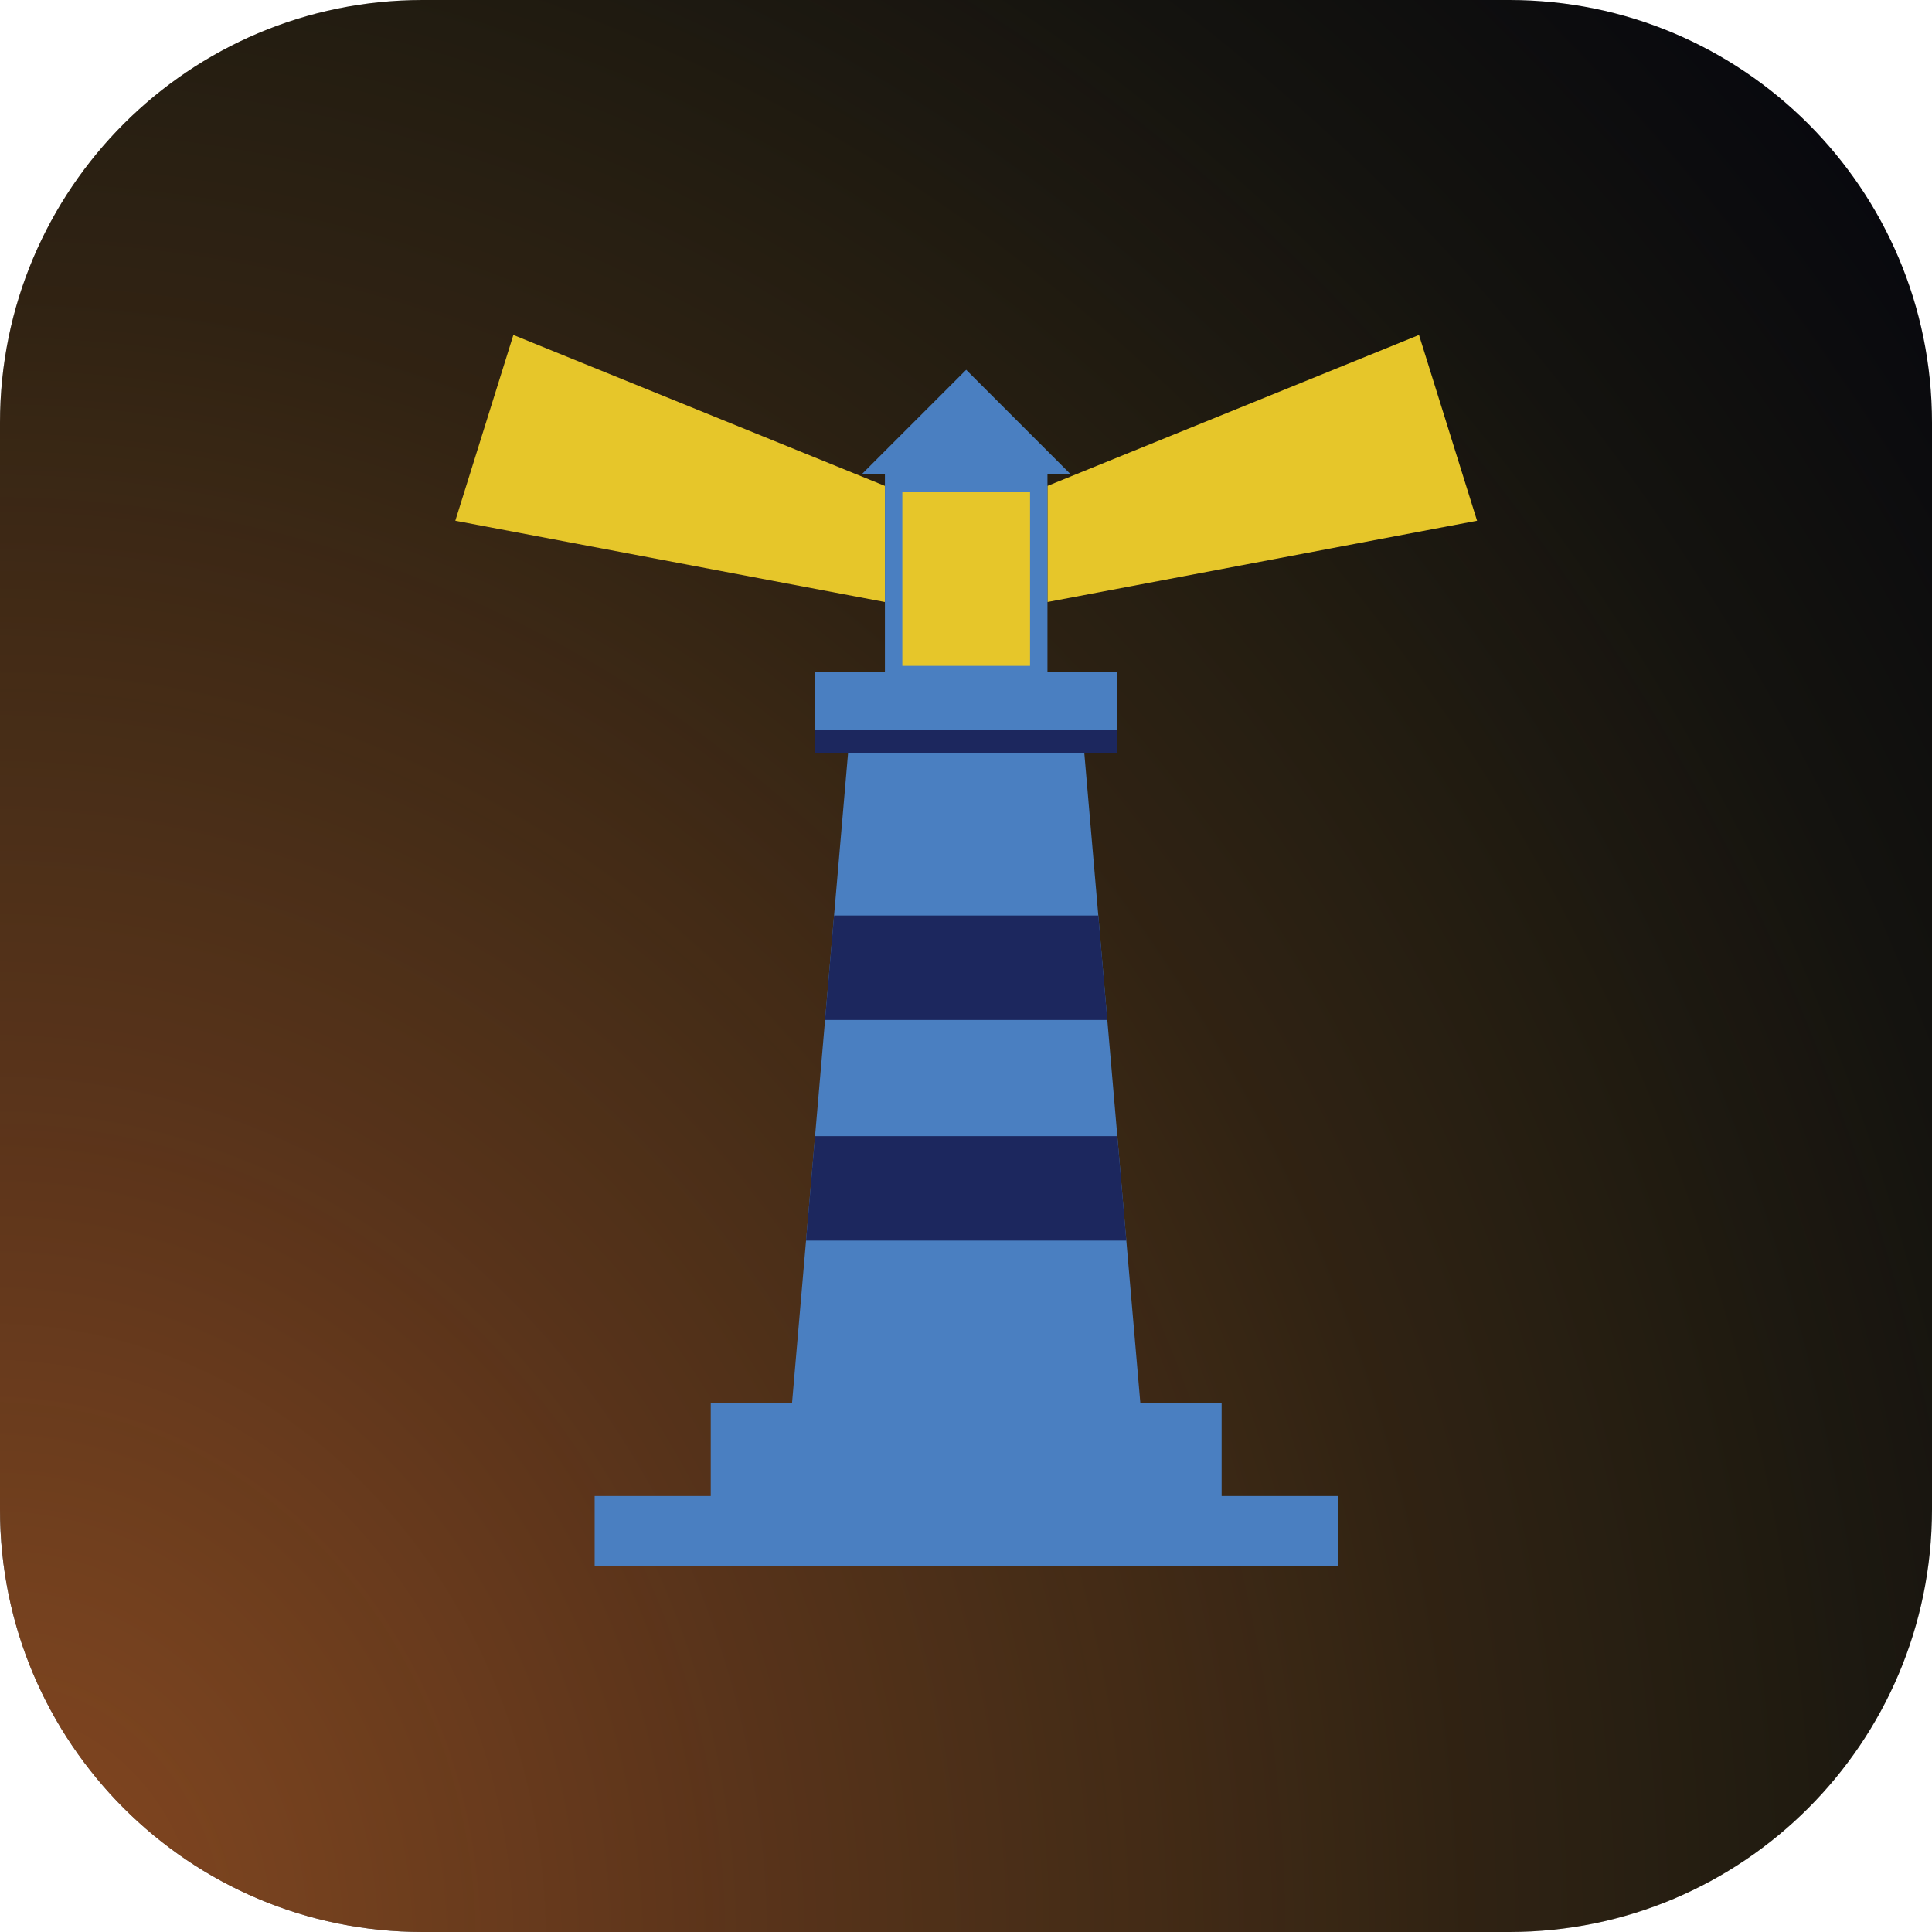
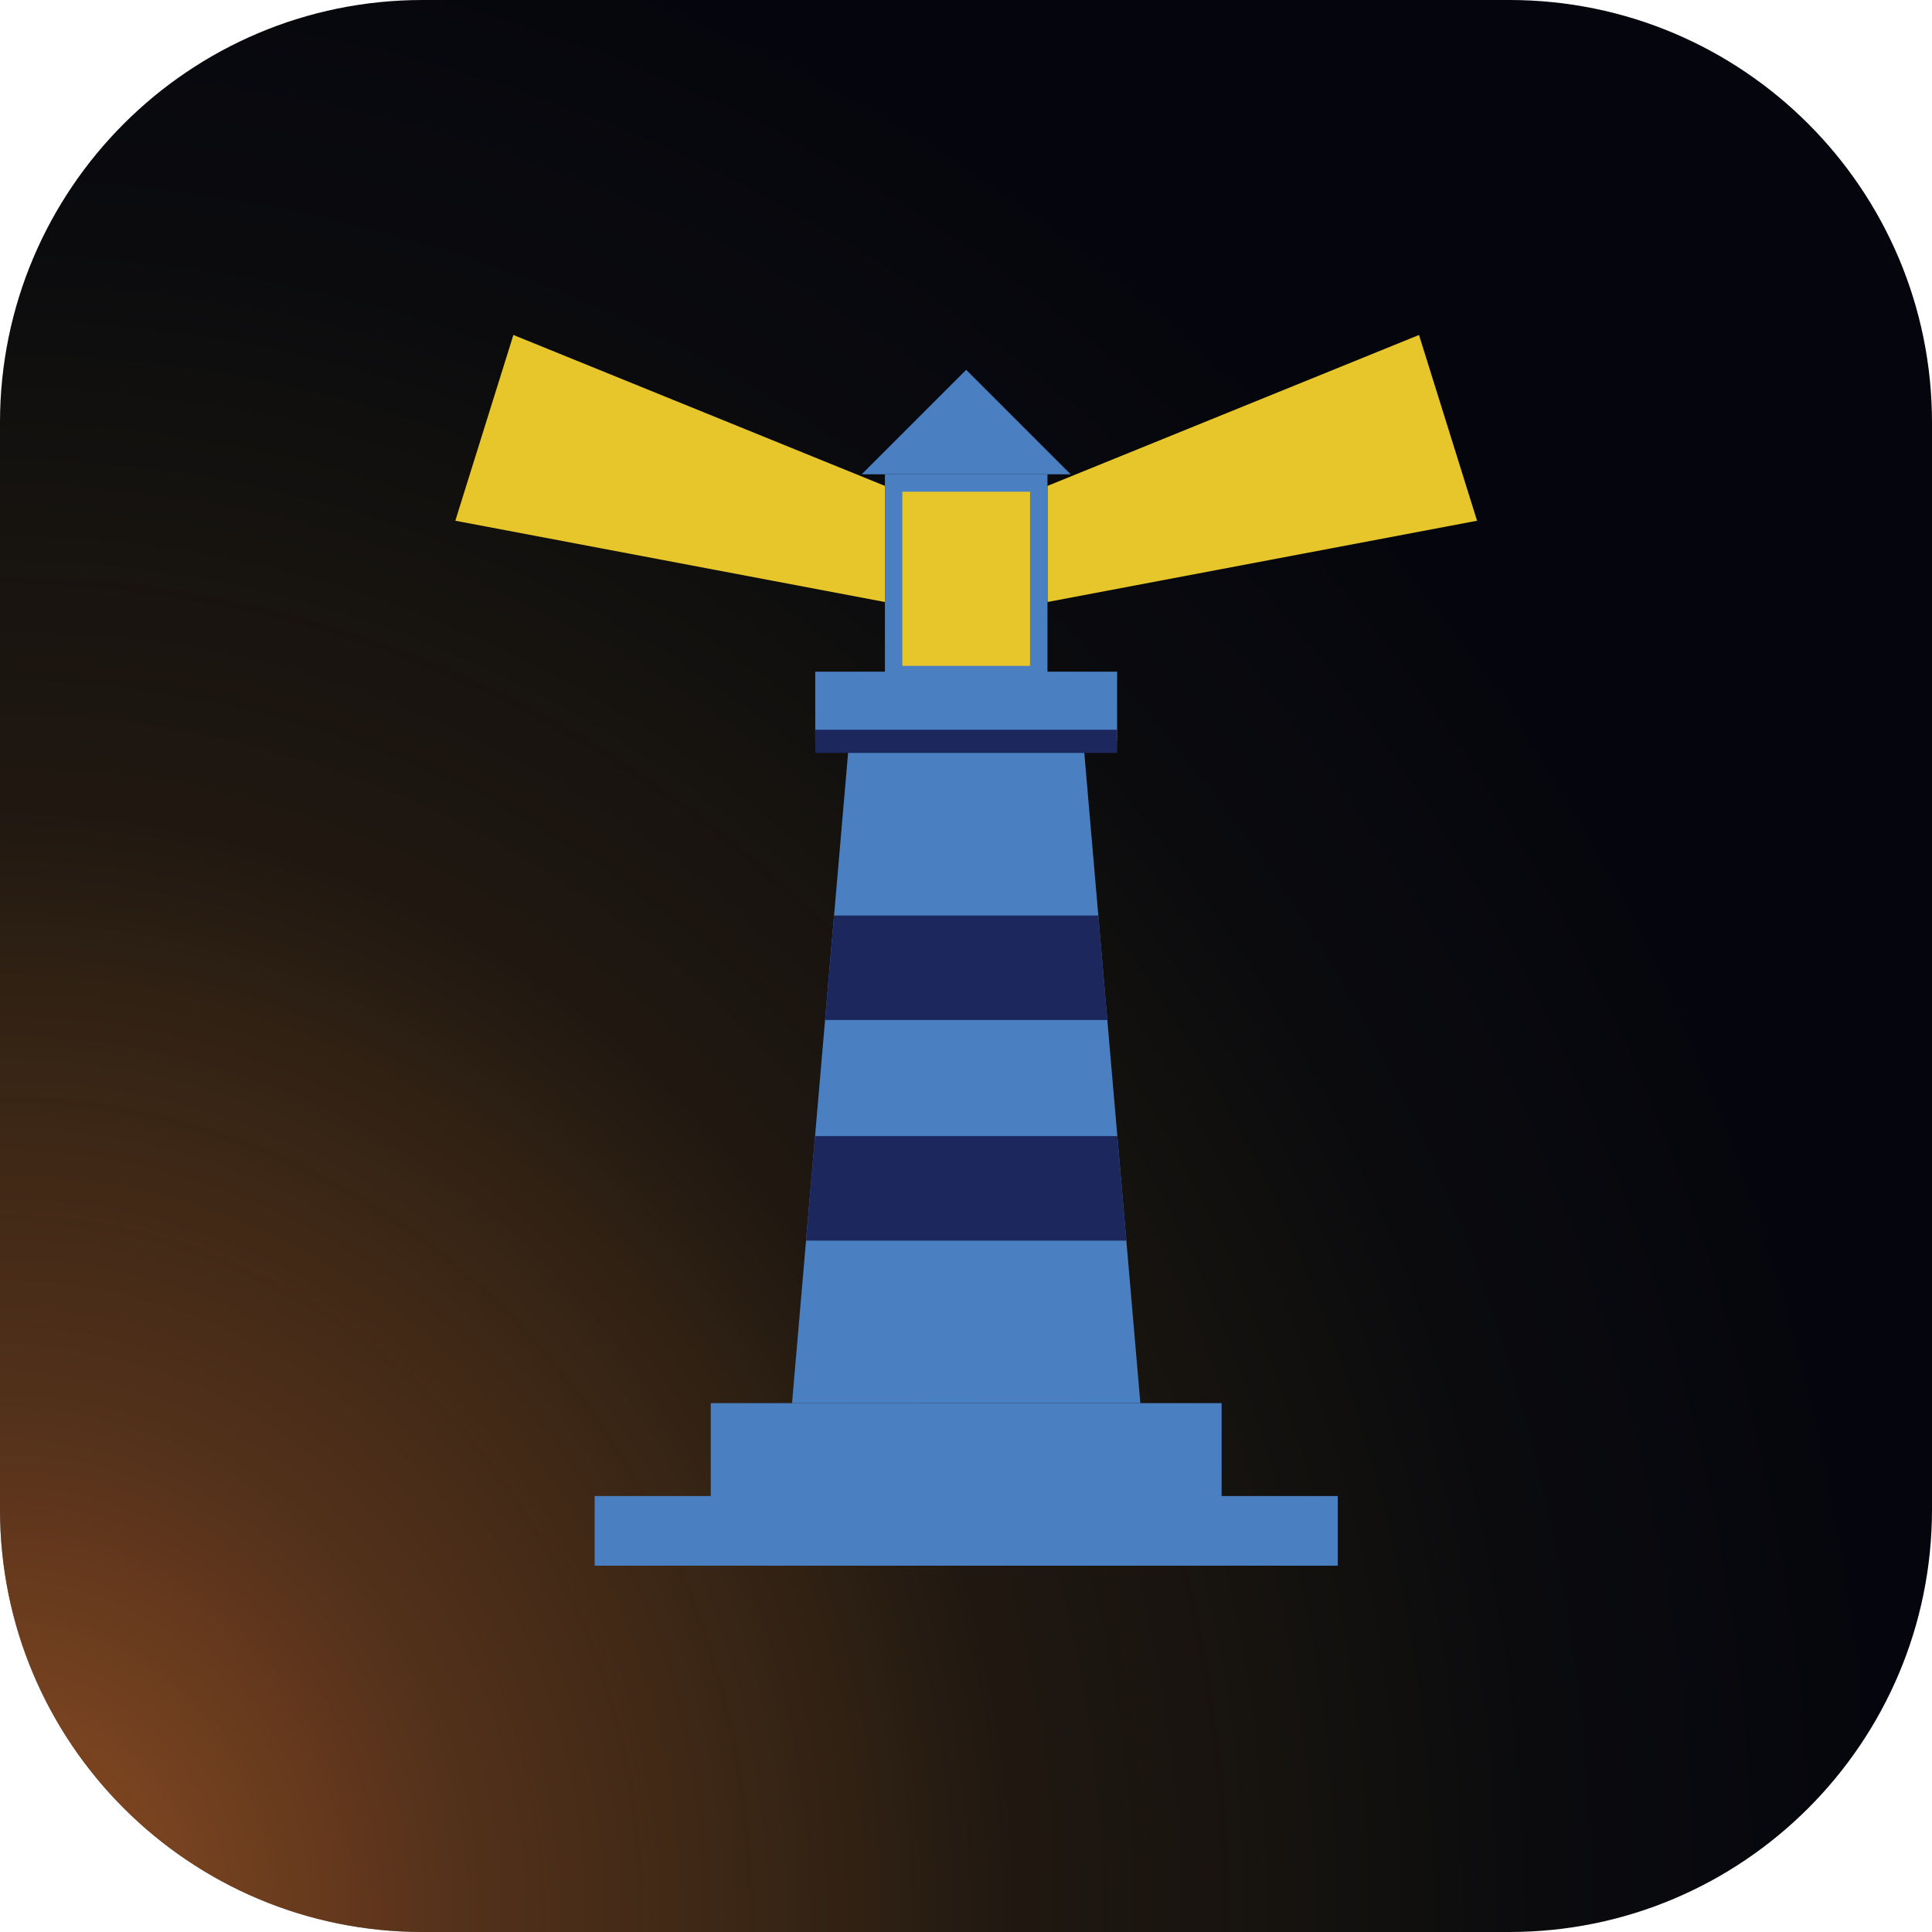
<svg xmlns="http://www.w3.org/2000/svg" viewBox="0 0 512 512">
  <rect width="512" height="512" rx="112" fill="#05060d" />
  <defs>
-     <radialGradient id="candle" gradientUnits="userSpaceOnUse" cx="0" cy="0" r="1" gradientTransform="translate(0 512) scale(700 780)">
-       <stop offset="0" stop-color="#c96a2b" stop-opacity="0.66" />
-       <stop offset=".3" stop-color="#d4762e" stop-opacity="0.396" />
-       <stop offset=".55" stop-color="#e0952b" stop-opacity="0.198" />
-       <stop offset=".78" stop-color="#e6c62a" stop-opacity="0.066" />
-       <stop offset=".96" stop-color="#e6c62a" stop-opacity="0" />
+     <radialGradient id="candle" gradientUnits="userSpaceOnUse" cx="0" cy="0" r="1" gradientTransform="translate(0 512) scale(560 620)">
+       <stop offset="0" stop-color="#c96a2b" stop-opacity="0.7" />
+       <stop offset=".22" stop-color="#cf7430" stop-opacity="0.385" />
+       <stop offset=".48" stop-color="#e0952b" stop-opacity="0.126" />
+       <stop offset=".72" stop-color="#e6c62a" stop-opacity="0.028" />
+       <stop offset=".9" stop-color="#e6c62a" stop-opacity="0" />
    </radialGradient>
  </defs>
  <rect width="512" height="512" rx="112" fill="url(#candle)" />
  <svg x="102.2" y="58.0" width="307.7" height="400" viewBox="0 0 100 130">
    <defs>
      <clipPath id="tower">
        <polygon points="35,102 65,102 60,44 40,44" />
      </clipPath>
    </defs>
    <polygon points="43,23 43,33 6,26 11,10" fill="#e6c62a" opacity="1" />
    <polygon points="57,23 57,33 94,26 89,10" fill="#e6c62a" opacity="1" />
    <rect x="18" y="110" width="64" height="6" fill="#4a7fc1" />
    <rect x="28" y="102" width="44" height="9" fill="#4a7fc1" />
    <polygon points="35,102 65,102 60,44 40,44" fill="#4a7fc1" />
    <rect x="0" y="60" width="100" height="9" fill="#1c275e" clip-path="url(#tower)" />
    <rect x="0" y="79" width="100" height="9" fill="#1c275e" clip-path="url(#tower)" />
    <rect x="37" y="39" width="26" height="6" fill="#4a7fc1" />
    <rect x="37" y="44" width="26" height="2" fill="#1c275e" />
    <rect x="43" y="22" width="14" height="18" fill="#4a7fc1" />
    <rect x="44.5" y="23.5" width="11" height="15" fill="#e6c62a" />
    <polygon points="41,22 59,22 50,13" fill="#4a7fc1" />
  </svg>
</svg>
